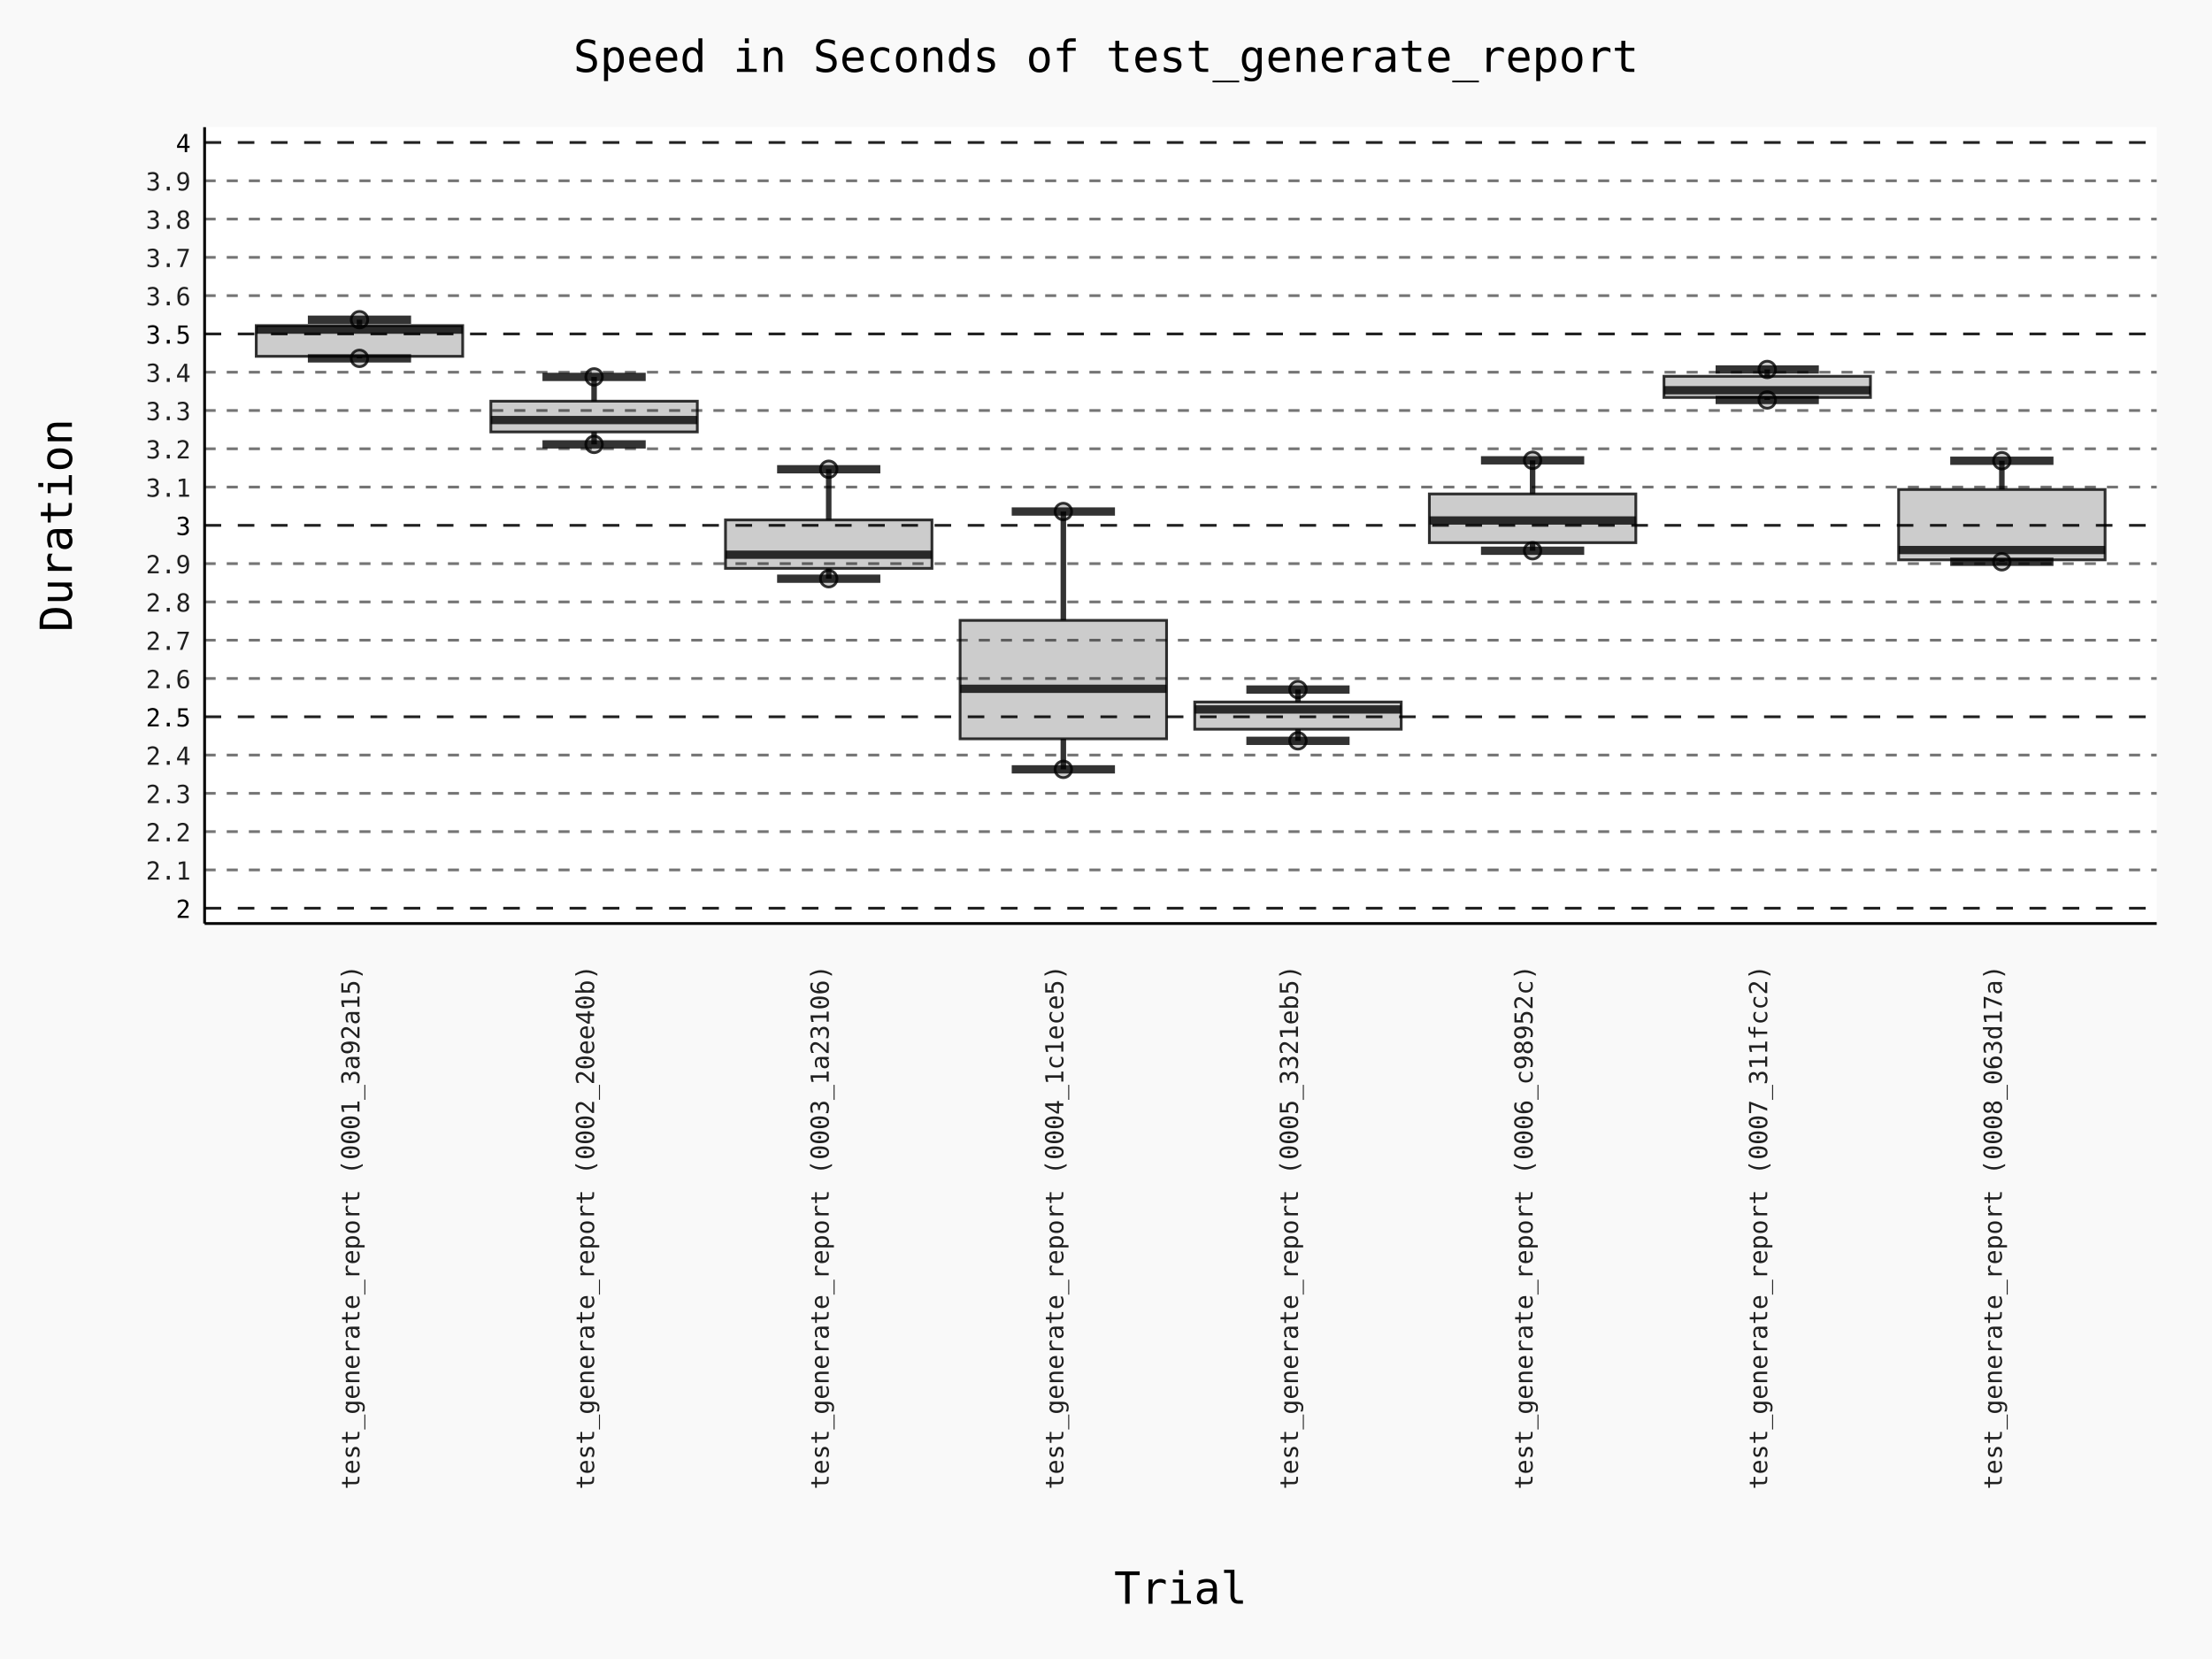
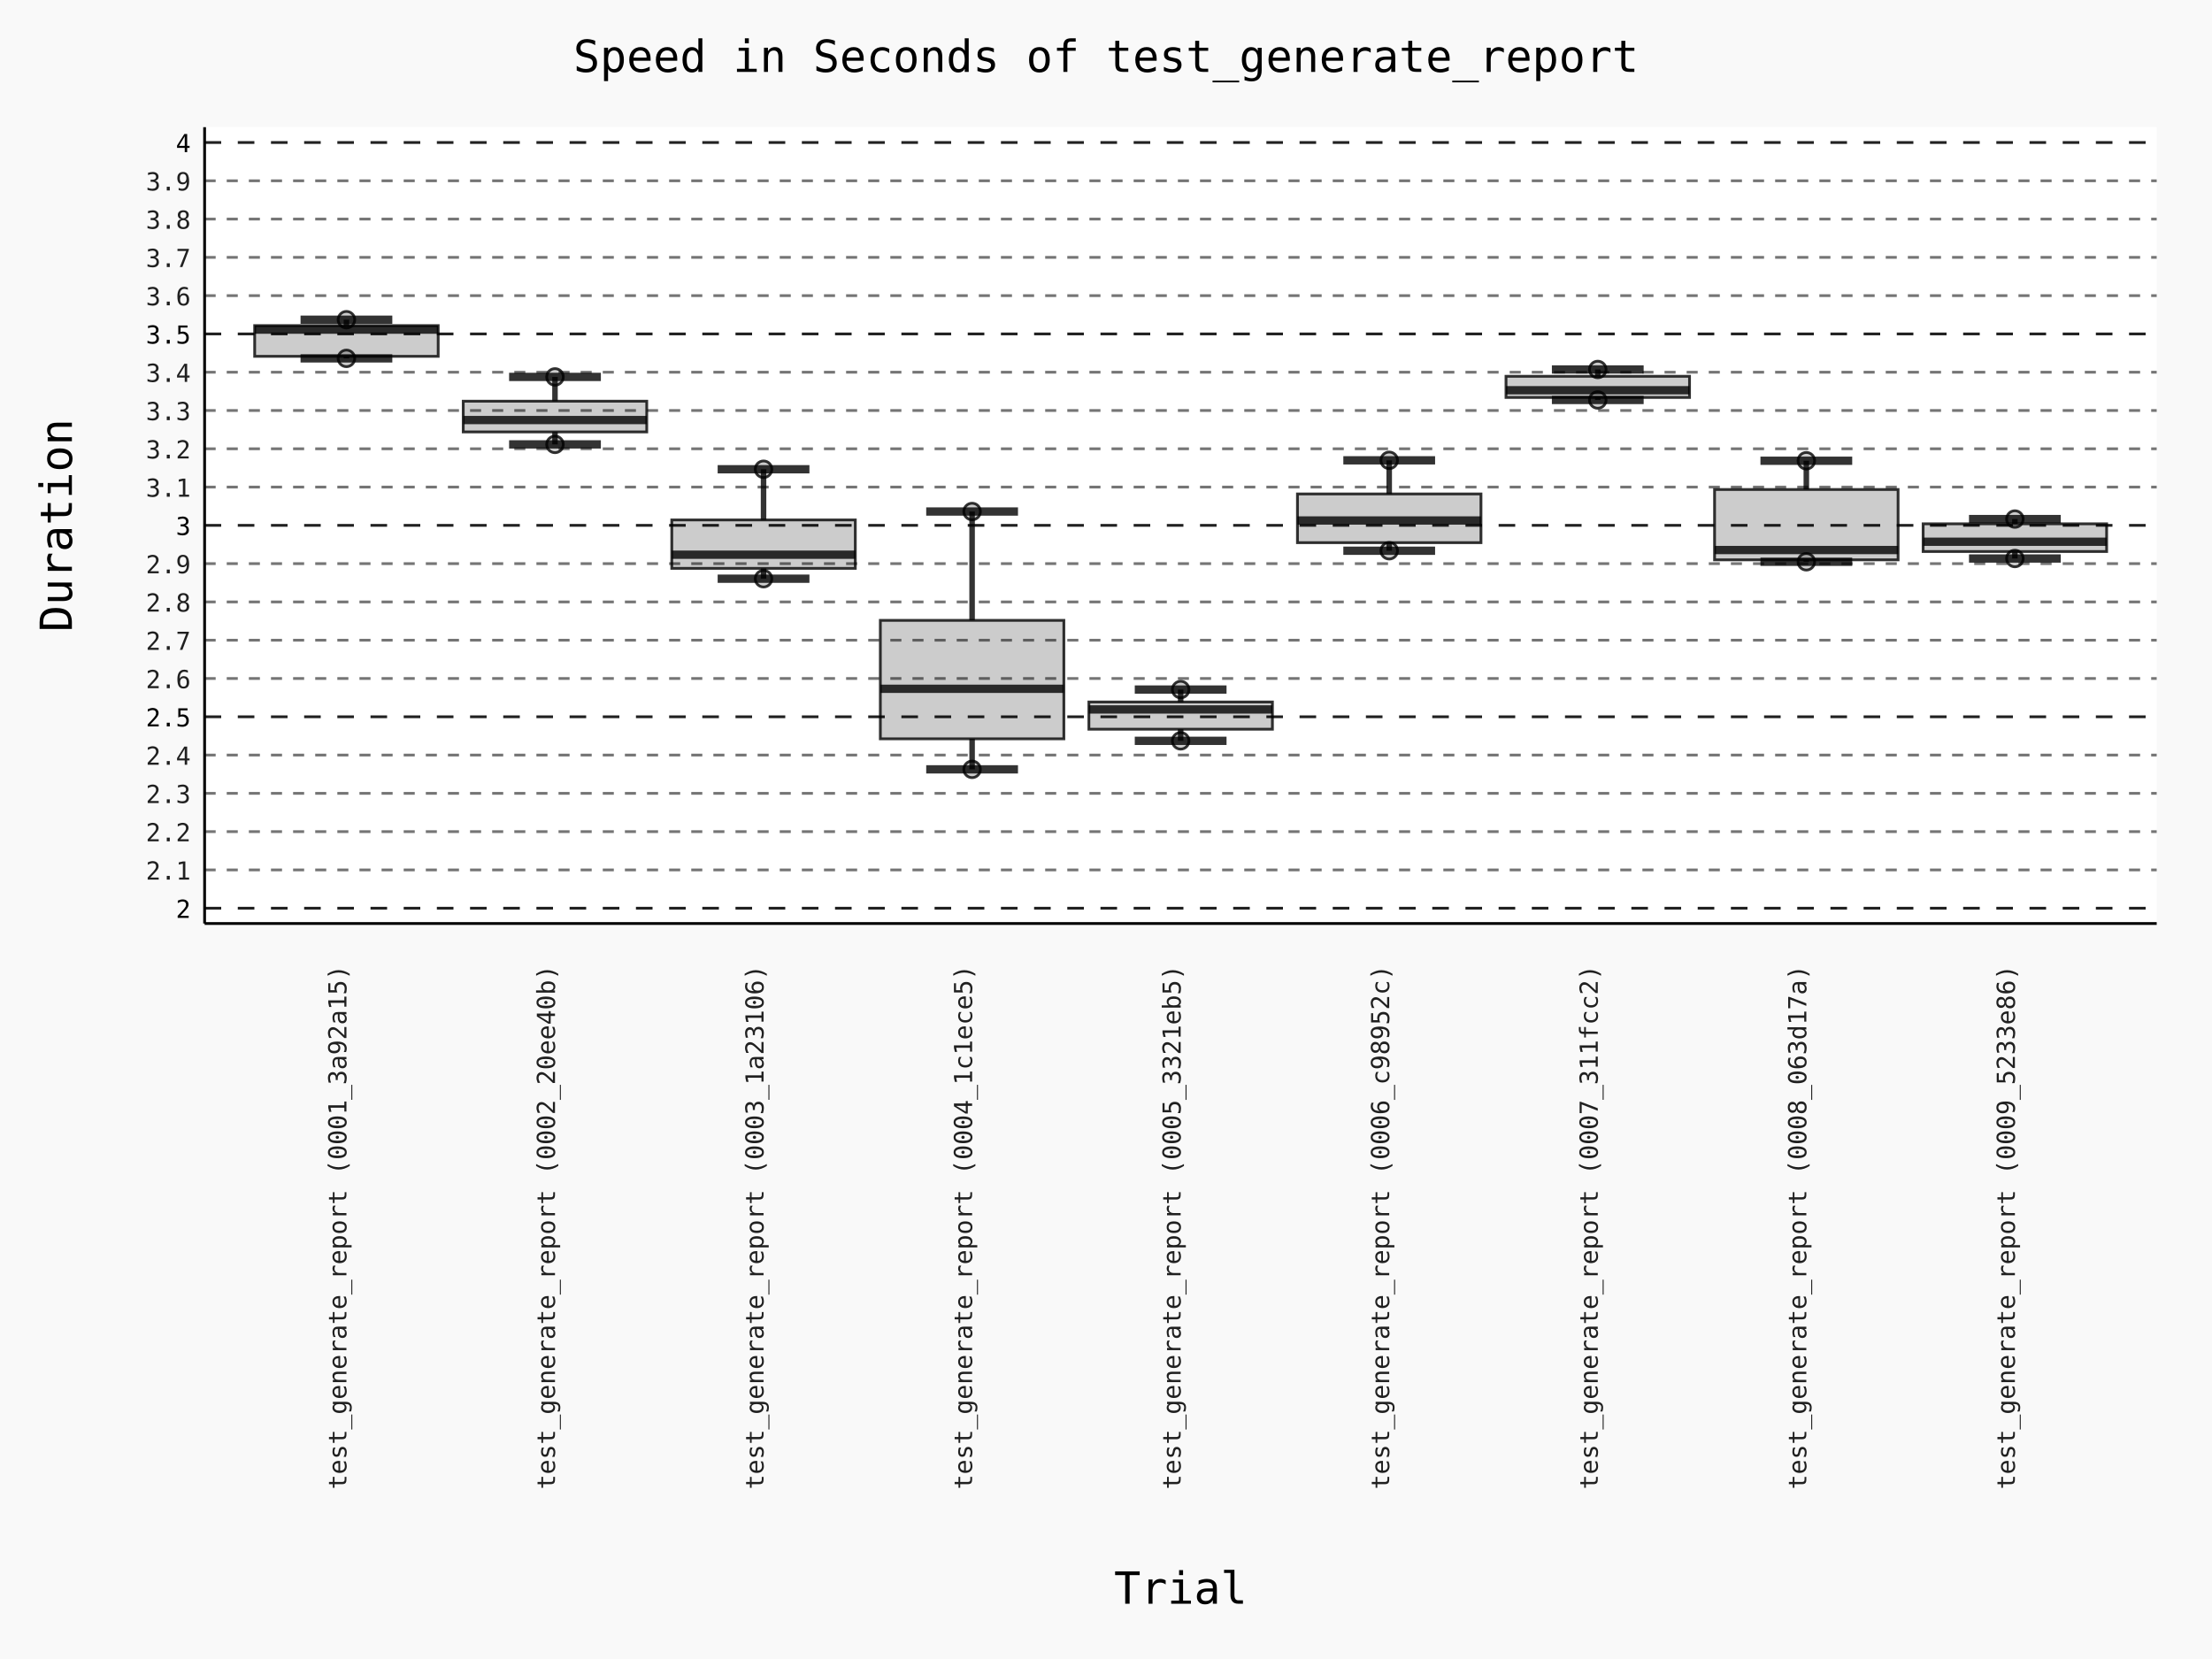
- <svg xmlns="http://www.w3.org/2000/svg" id="chart-b2ded4e7-9ec7-43d2-a06f-be83d140c22b" class="pygal-chart" viewBox="0 0 800 600">
+ <svg xmlns="http://www.w3.org/2000/svg" id="chart-56149bc1-8c8a-49e8-9808-6149480dd1d0" class="pygal-chart" viewBox="0 0 800 600">
  <defs>
-     <style type="text/css">#chart-b2ded4e7-9ec7-43d2-a06f-be83d140c22b{-webkit-user-select:none;-webkit-font-smoothing:antialiased;font-family:Consolas,"Deja Vu Sans Mono","Bitstream Vera Sans Mono","Courier New",monospace}#chart-b2ded4e7-9ec7-43d2-a06f-be83d140c22b .title{font-family:Consolas,"Deja Vu Sans Mono","Bitstream Vera Sans Mono","Courier New",monospace;font-size:16px}#chart-b2ded4e7-9ec7-43d2-a06f-be83d140c22b .legends .legend text{font-family:Consolas,"Deja Vu Sans Mono","Bitstream Vera Sans Mono","Courier New",monospace;font-size:14px}#chart-b2ded4e7-9ec7-43d2-a06f-be83d140c22b .axis text{font-family:Consolas,"Deja Vu Sans Mono","Bitstream Vera Sans Mono","Courier New",monospace;font-size:10px}#chart-b2ded4e7-9ec7-43d2-a06f-be83d140c22b .axis text.major{font-family:Consolas,"Deja Vu Sans Mono","Bitstream Vera Sans Mono","Courier New",monospace;font-size:10px}#chart-b2ded4e7-9ec7-43d2-a06f-be83d140c22b .text-overlay text.value{font-family:Consolas,"Deja Vu Sans Mono","Bitstream Vera Sans Mono","Courier New",monospace;font-size:16px}#chart-b2ded4e7-9ec7-43d2-a06f-be83d140c22b .text-overlay text.label{font-family:Consolas,"Deja Vu Sans Mono","Bitstream Vera Sans Mono","Courier New",monospace;font-size:10px}#chart-b2ded4e7-9ec7-43d2-a06f-be83d140c22b .tooltip{font-family:Consolas,"Deja Vu Sans Mono","Bitstream Vera Sans Mono","Courier New",monospace;font-size:14px}#chart-b2ded4e7-9ec7-43d2-a06f-be83d140c22b text.no_data{font-family:Consolas,"Deja Vu Sans Mono","Bitstream Vera Sans Mono","Courier New",monospace;font-size:64px}
- #chart-b2ded4e7-9ec7-43d2-a06f-be83d140c22b{background-color:rgba(249,249,249,1)}#chart-b2ded4e7-9ec7-43d2-a06f-be83d140c22b path,#chart-b2ded4e7-9ec7-43d2-a06f-be83d140c22b line,#chart-b2ded4e7-9ec7-43d2-a06f-be83d140c22b rect,#chart-b2ded4e7-9ec7-43d2-a06f-be83d140c22b circle{-webkit-transition:150ms;-moz-transition:150ms;transition:150ms}#chart-b2ded4e7-9ec7-43d2-a06f-be83d140c22b .graph &gt; .background{fill:rgba(249,249,249,1)}#chart-b2ded4e7-9ec7-43d2-a06f-be83d140c22b .plot &gt; .background{fill:rgba(255,255,255,1)}#chart-b2ded4e7-9ec7-43d2-a06f-be83d140c22b .graph{fill:rgba(0,0,0,.87)}#chart-b2ded4e7-9ec7-43d2-a06f-be83d140c22b text.no_data{fill:rgba(0,0,0,1)}#chart-b2ded4e7-9ec7-43d2-a06f-be83d140c22b .title{fill:rgba(0,0,0,1)}#chart-b2ded4e7-9ec7-43d2-a06f-be83d140c22b .legends .legend text{fill:rgba(0,0,0,.87)}#chart-b2ded4e7-9ec7-43d2-a06f-be83d140c22b .legends .legend:hover text{fill:rgba(0,0,0,1)}#chart-b2ded4e7-9ec7-43d2-a06f-be83d140c22b .axis .line{stroke:rgba(0,0,0,1)}#chart-b2ded4e7-9ec7-43d2-a06f-be83d140c22b .axis .guide.line{stroke:rgba(0,0,0,.54)}#chart-b2ded4e7-9ec7-43d2-a06f-be83d140c22b .axis .major.line{stroke:rgba(0,0,0,.87)}#chart-b2ded4e7-9ec7-43d2-a06f-be83d140c22b .axis text.major{fill:rgba(0,0,0,1)}#chart-b2ded4e7-9ec7-43d2-a06f-be83d140c22b .axis.y .guides:hover .guide.line,#chart-b2ded4e7-9ec7-43d2-a06f-be83d140c22b .line-graph .axis.x .guides:hover .guide.line,#chart-b2ded4e7-9ec7-43d2-a06f-be83d140c22b .stackedline-graph .axis.x .guides:hover .guide.line,#chart-b2ded4e7-9ec7-43d2-a06f-be83d140c22b .xy-graph .axis.x .guides:hover .guide.line{stroke:rgba(0,0,0,1)}#chart-b2ded4e7-9ec7-43d2-a06f-be83d140c22b .axis .guides:hover text{fill:rgba(0,0,0,1)}#chart-b2ded4e7-9ec7-43d2-a06f-be83d140c22b .reactive{fill-opacity:.7;stroke-opacity:.8}#chart-b2ded4e7-9ec7-43d2-a06f-be83d140c22b .ci{stroke:rgba(0,0,0,.87)}#chart-b2ded4e7-9ec7-43d2-a06f-be83d140c22b .reactive.active,#chart-b2ded4e7-9ec7-43d2-a06f-be83d140c22b .active .reactive{fill-opacity:.8;stroke-opacity:.9;stroke-width:4}#chart-b2ded4e7-9ec7-43d2-a06f-be83d140c22b .ci .reactive.active{stroke-width:1.5}#chart-b2ded4e7-9ec7-43d2-a06f-be83d140c22b .series text{fill:rgba(0,0,0,1)}#chart-b2ded4e7-9ec7-43d2-a06f-be83d140c22b .tooltip rect{fill:rgba(255,255,255,1);stroke:rgba(0,0,0,1);-webkit-transition:opacity 150ms;-moz-transition:opacity 150ms;transition:opacity 150ms}#chart-b2ded4e7-9ec7-43d2-a06f-be83d140c22b .tooltip .label{fill:rgba(0,0,0,.87)}#chart-b2ded4e7-9ec7-43d2-a06f-be83d140c22b .tooltip .label{fill:rgba(0,0,0,.87)}#chart-b2ded4e7-9ec7-43d2-a06f-be83d140c22b .tooltip .legend{font-size:.8em;fill:rgba(0,0,0,.54)}#chart-b2ded4e7-9ec7-43d2-a06f-be83d140c22b .tooltip .x_label{font-size:.6em;fill:rgba(0,0,0,1)}#chart-b2ded4e7-9ec7-43d2-a06f-be83d140c22b .tooltip .xlink{font-size:.5em;text-decoration:underline}#chart-b2ded4e7-9ec7-43d2-a06f-be83d140c22b .tooltip .value{font-size:1.5em}#chart-b2ded4e7-9ec7-43d2-a06f-be83d140c22b .bound{font-size:.5em}#chart-b2ded4e7-9ec7-43d2-a06f-be83d140c22b .max-value{font-size:.75em;fill:rgba(0,0,0,.54)}#chart-b2ded4e7-9ec7-43d2-a06f-be83d140c22b .map-element{fill:rgba(255,255,255,1);stroke:rgba(0,0,0,.54) !important}#chart-b2ded4e7-9ec7-43d2-a06f-be83d140c22b .map-element .reactive{fill-opacity:inherit;stroke-opacity:inherit}#chart-b2ded4e7-9ec7-43d2-a06f-be83d140c22b .color-0,#chart-b2ded4e7-9ec7-43d2-a06f-be83d140c22b .color-0 a:visited{stroke:#000000;fill:#000000}#chart-b2ded4e7-9ec7-43d2-a06f-be83d140c22b .color-1,#chart-b2ded4e7-9ec7-43d2-a06f-be83d140c22b .color-1 a:visited{stroke:#000000;fill:#000000}#chart-b2ded4e7-9ec7-43d2-a06f-be83d140c22b .color-2,#chart-b2ded4e7-9ec7-43d2-a06f-be83d140c22b .color-2 a:visited{stroke:#000000;fill:#000000}#chart-b2ded4e7-9ec7-43d2-a06f-be83d140c22b .color-3,#chart-b2ded4e7-9ec7-43d2-a06f-be83d140c22b .color-3 a:visited{stroke:#000000;fill:#000000}#chart-b2ded4e7-9ec7-43d2-a06f-be83d140c22b .color-4,#chart-b2ded4e7-9ec7-43d2-a06f-be83d140c22b .color-4 a:visited{stroke:#000000;fill:#000000}#chart-b2ded4e7-9ec7-43d2-a06f-be83d140c22b .color-5,#chart-b2ded4e7-9ec7-43d2-a06f-be83d140c22b .color-5 a:visited{stroke:#000000;fill:#000000}#chart-b2ded4e7-9ec7-43d2-a06f-be83d140c22b .color-6,#chart-b2ded4e7-9ec7-43d2-a06f-be83d140c22b .color-6 a:visited{stroke:#000000;fill:#000000}#chart-b2ded4e7-9ec7-43d2-a06f-be83d140c22b .color-7,#chart-b2ded4e7-9ec7-43d2-a06f-be83d140c22b .color-7 a:visited{stroke:#000000;fill:#000000}#chart-b2ded4e7-9ec7-43d2-a06f-be83d140c22b .text-overlay .color-0 text{fill:white}#chart-b2ded4e7-9ec7-43d2-a06f-be83d140c22b .text-overlay .color-1 text{fill:white}#chart-b2ded4e7-9ec7-43d2-a06f-be83d140c22b .text-overlay .color-2 text{fill:white}#chart-b2ded4e7-9ec7-43d2-a06f-be83d140c22b .text-overlay .color-3 text{fill:white}#chart-b2ded4e7-9ec7-43d2-a06f-be83d140c22b .text-overlay .color-4 text{fill:white}#chart-b2ded4e7-9ec7-43d2-a06f-be83d140c22b .text-overlay .color-5 text{fill:white}#chart-b2ded4e7-9ec7-43d2-a06f-be83d140c22b .text-overlay .color-6 text{fill:white}#chart-b2ded4e7-9ec7-43d2-a06f-be83d140c22b .text-overlay .color-7 text{fill:white}
- #chart-b2ded4e7-9ec7-43d2-a06f-be83d140c22b text.no_data{text-anchor:middle}#chart-b2ded4e7-9ec7-43d2-a06f-be83d140c22b .guide.line{fill:none}#chart-b2ded4e7-9ec7-43d2-a06f-be83d140c22b .centered{text-anchor:middle}#chart-b2ded4e7-9ec7-43d2-a06f-be83d140c22b .title{text-anchor:middle}#chart-b2ded4e7-9ec7-43d2-a06f-be83d140c22b .legends .legend text{fill-opacity:1}#chart-b2ded4e7-9ec7-43d2-a06f-be83d140c22b .axis.x text{text-anchor:middle}#chart-b2ded4e7-9ec7-43d2-a06f-be83d140c22b .axis.x:not(.web) text[transform]{text-anchor:start}#chart-b2ded4e7-9ec7-43d2-a06f-be83d140c22b .axis.x:not(.web) text[transform].backwards{text-anchor:end}#chart-b2ded4e7-9ec7-43d2-a06f-be83d140c22b .axis.y text{text-anchor:end}#chart-b2ded4e7-9ec7-43d2-a06f-be83d140c22b .axis.y text[transform].backwards{text-anchor:start}#chart-b2ded4e7-9ec7-43d2-a06f-be83d140c22b .axis.y2 text{text-anchor:start}#chart-b2ded4e7-9ec7-43d2-a06f-be83d140c22b .axis.y2 text[transform].backwards{text-anchor:end}#chart-b2ded4e7-9ec7-43d2-a06f-be83d140c22b .axis .guide.line{stroke-dasharray:4,4}#chart-b2ded4e7-9ec7-43d2-a06f-be83d140c22b .axis .major.guide.line{stroke-dasharray:6,6}#chart-b2ded4e7-9ec7-43d2-a06f-be83d140c22b .horizontal .axis.y .guide.line,#chart-b2ded4e7-9ec7-43d2-a06f-be83d140c22b .horizontal .axis.y2 .guide.line,#chart-b2ded4e7-9ec7-43d2-a06f-be83d140c22b .vertical .axis.x .guide.line{opacity:0}#chart-b2ded4e7-9ec7-43d2-a06f-be83d140c22b .horizontal .axis.always_show .guide.line,#chart-b2ded4e7-9ec7-43d2-a06f-be83d140c22b .vertical .axis.always_show .guide.line{opacity:1 !important}#chart-b2ded4e7-9ec7-43d2-a06f-be83d140c22b .axis.y .guides:hover .guide.line,#chart-b2ded4e7-9ec7-43d2-a06f-be83d140c22b .axis.y2 .guides:hover .guide.line,#chart-b2ded4e7-9ec7-43d2-a06f-be83d140c22b .axis.x .guides:hover .guide.line{opacity:1}#chart-b2ded4e7-9ec7-43d2-a06f-be83d140c22b .axis .guides:hover text{opacity:1}#chart-b2ded4e7-9ec7-43d2-a06f-be83d140c22b .nofill{fill:none}#chart-b2ded4e7-9ec7-43d2-a06f-be83d140c22b .subtle-fill{fill-opacity:.2}#chart-b2ded4e7-9ec7-43d2-a06f-be83d140c22b .dot{stroke-width:1px;fill-opacity:1}#chart-b2ded4e7-9ec7-43d2-a06f-be83d140c22b .dot.active{stroke-width:5px}#chart-b2ded4e7-9ec7-43d2-a06f-be83d140c22b .dot.negative{fill:transparent}#chart-b2ded4e7-9ec7-43d2-a06f-be83d140c22b text,#chart-b2ded4e7-9ec7-43d2-a06f-be83d140c22b tspan{stroke:none !important}#chart-b2ded4e7-9ec7-43d2-a06f-be83d140c22b .series text.active{opacity:1}#chart-b2ded4e7-9ec7-43d2-a06f-be83d140c22b .tooltip rect{fill-opacity:.95;stroke-width:.5}#chart-b2ded4e7-9ec7-43d2-a06f-be83d140c22b .tooltip text{fill-opacity:1}#chart-b2ded4e7-9ec7-43d2-a06f-be83d140c22b .showable{visibility:hidden}#chart-b2ded4e7-9ec7-43d2-a06f-be83d140c22b .showable.shown{visibility:visible}#chart-b2ded4e7-9ec7-43d2-a06f-be83d140c22b .gauge-background{fill:rgba(229,229,229,1);stroke:none}#chart-b2ded4e7-9ec7-43d2-a06f-be83d140c22b .bg-lines{stroke:rgba(249,249,249,1);stroke-width:2px}
+     <style type="text/css">#chart-56149bc1-8c8a-49e8-9808-6149480dd1d0{-webkit-user-select:none;-webkit-font-smoothing:antialiased;font-family:Consolas,"Deja Vu Sans Mono","Bitstream Vera Sans Mono","Courier New",monospace}#chart-56149bc1-8c8a-49e8-9808-6149480dd1d0 .title{font-family:Consolas,"Deja Vu Sans Mono","Bitstream Vera Sans Mono","Courier New",monospace;font-size:16px}#chart-56149bc1-8c8a-49e8-9808-6149480dd1d0 .legends .legend text{font-family:Consolas,"Deja Vu Sans Mono","Bitstream Vera Sans Mono","Courier New",monospace;font-size:14px}#chart-56149bc1-8c8a-49e8-9808-6149480dd1d0 .axis text{font-family:Consolas,"Deja Vu Sans Mono","Bitstream Vera Sans Mono","Courier New",monospace;font-size:10px}#chart-56149bc1-8c8a-49e8-9808-6149480dd1d0 .axis text.major{font-family:Consolas,"Deja Vu Sans Mono","Bitstream Vera Sans Mono","Courier New",monospace;font-size:10px}#chart-56149bc1-8c8a-49e8-9808-6149480dd1d0 .text-overlay text.value{font-family:Consolas,"Deja Vu Sans Mono","Bitstream Vera Sans Mono","Courier New",monospace;font-size:16px}#chart-56149bc1-8c8a-49e8-9808-6149480dd1d0 .text-overlay text.label{font-family:Consolas,"Deja Vu Sans Mono","Bitstream Vera Sans Mono","Courier New",monospace;font-size:10px}#chart-56149bc1-8c8a-49e8-9808-6149480dd1d0 .tooltip{font-family:Consolas,"Deja Vu Sans Mono","Bitstream Vera Sans Mono","Courier New",monospace;font-size:14px}#chart-56149bc1-8c8a-49e8-9808-6149480dd1d0 text.no_data{font-family:Consolas,"Deja Vu Sans Mono","Bitstream Vera Sans Mono","Courier New",monospace;font-size:64px}
+ #chart-56149bc1-8c8a-49e8-9808-6149480dd1d0{background-color:rgba(249,249,249,1)}#chart-56149bc1-8c8a-49e8-9808-6149480dd1d0 path,#chart-56149bc1-8c8a-49e8-9808-6149480dd1d0 line,#chart-56149bc1-8c8a-49e8-9808-6149480dd1d0 rect,#chart-56149bc1-8c8a-49e8-9808-6149480dd1d0 circle{-webkit-transition:150ms;-moz-transition:150ms;transition:150ms}#chart-56149bc1-8c8a-49e8-9808-6149480dd1d0 .graph &gt; .background{fill:rgba(249,249,249,1)}#chart-56149bc1-8c8a-49e8-9808-6149480dd1d0 .plot &gt; .background{fill:rgba(255,255,255,1)}#chart-56149bc1-8c8a-49e8-9808-6149480dd1d0 .graph{fill:rgba(0,0,0,.87)}#chart-56149bc1-8c8a-49e8-9808-6149480dd1d0 text.no_data{fill:rgba(0,0,0,1)}#chart-56149bc1-8c8a-49e8-9808-6149480dd1d0 .title{fill:rgba(0,0,0,1)}#chart-56149bc1-8c8a-49e8-9808-6149480dd1d0 .legends .legend text{fill:rgba(0,0,0,.87)}#chart-56149bc1-8c8a-49e8-9808-6149480dd1d0 .legends .legend:hover text{fill:rgba(0,0,0,1)}#chart-56149bc1-8c8a-49e8-9808-6149480dd1d0 .axis .line{stroke:rgba(0,0,0,1)}#chart-56149bc1-8c8a-49e8-9808-6149480dd1d0 .axis .guide.line{stroke:rgba(0,0,0,.54)}#chart-56149bc1-8c8a-49e8-9808-6149480dd1d0 .axis .major.line{stroke:rgba(0,0,0,.87)}#chart-56149bc1-8c8a-49e8-9808-6149480dd1d0 .axis text.major{fill:rgba(0,0,0,1)}#chart-56149bc1-8c8a-49e8-9808-6149480dd1d0 .axis.y .guides:hover .guide.line,#chart-56149bc1-8c8a-49e8-9808-6149480dd1d0 .line-graph .axis.x .guides:hover .guide.line,#chart-56149bc1-8c8a-49e8-9808-6149480dd1d0 .stackedline-graph .axis.x .guides:hover .guide.line,#chart-56149bc1-8c8a-49e8-9808-6149480dd1d0 .xy-graph .axis.x .guides:hover .guide.line{stroke:rgba(0,0,0,1)}#chart-56149bc1-8c8a-49e8-9808-6149480dd1d0 .axis .guides:hover text{fill:rgba(0,0,0,1)}#chart-56149bc1-8c8a-49e8-9808-6149480dd1d0 .reactive{fill-opacity:.7;stroke-opacity:.8}#chart-56149bc1-8c8a-49e8-9808-6149480dd1d0 .ci{stroke:rgba(0,0,0,.87)}#chart-56149bc1-8c8a-49e8-9808-6149480dd1d0 .reactive.active,#chart-56149bc1-8c8a-49e8-9808-6149480dd1d0 .active .reactive{fill-opacity:.8;stroke-opacity:.9;stroke-width:4}#chart-56149bc1-8c8a-49e8-9808-6149480dd1d0 .ci .reactive.active{stroke-width:1.5}#chart-56149bc1-8c8a-49e8-9808-6149480dd1d0 .series text{fill:rgba(0,0,0,1)}#chart-56149bc1-8c8a-49e8-9808-6149480dd1d0 .tooltip rect{fill:rgba(255,255,255,1);stroke:rgba(0,0,0,1);-webkit-transition:opacity 150ms;-moz-transition:opacity 150ms;transition:opacity 150ms}#chart-56149bc1-8c8a-49e8-9808-6149480dd1d0 .tooltip .label{fill:rgba(0,0,0,.87)}#chart-56149bc1-8c8a-49e8-9808-6149480dd1d0 .tooltip .label{fill:rgba(0,0,0,.87)}#chart-56149bc1-8c8a-49e8-9808-6149480dd1d0 .tooltip .legend{font-size:.8em;fill:rgba(0,0,0,.54)}#chart-56149bc1-8c8a-49e8-9808-6149480dd1d0 .tooltip .x_label{font-size:.6em;fill:rgba(0,0,0,1)}#chart-56149bc1-8c8a-49e8-9808-6149480dd1d0 .tooltip .xlink{font-size:.5em;text-decoration:underline}#chart-56149bc1-8c8a-49e8-9808-6149480dd1d0 .tooltip .value{font-size:1.5em}#chart-56149bc1-8c8a-49e8-9808-6149480dd1d0 .bound{font-size:.5em}#chart-56149bc1-8c8a-49e8-9808-6149480dd1d0 .max-value{font-size:.75em;fill:rgba(0,0,0,.54)}#chart-56149bc1-8c8a-49e8-9808-6149480dd1d0 .map-element{fill:rgba(255,255,255,1);stroke:rgba(0,0,0,.54) !important}#chart-56149bc1-8c8a-49e8-9808-6149480dd1d0 .map-element .reactive{fill-opacity:inherit;stroke-opacity:inherit}#chart-56149bc1-8c8a-49e8-9808-6149480dd1d0 .color-0,#chart-56149bc1-8c8a-49e8-9808-6149480dd1d0 .color-0 a:visited{stroke:#000000;fill:#000000}#chart-56149bc1-8c8a-49e8-9808-6149480dd1d0 .color-1,#chart-56149bc1-8c8a-49e8-9808-6149480dd1d0 .color-1 a:visited{stroke:#000000;fill:#000000}#chart-56149bc1-8c8a-49e8-9808-6149480dd1d0 .color-2,#chart-56149bc1-8c8a-49e8-9808-6149480dd1d0 .color-2 a:visited{stroke:#000000;fill:#000000}#chart-56149bc1-8c8a-49e8-9808-6149480dd1d0 .color-3,#chart-56149bc1-8c8a-49e8-9808-6149480dd1d0 .color-3 a:visited{stroke:#000000;fill:#000000}#chart-56149bc1-8c8a-49e8-9808-6149480dd1d0 .color-4,#chart-56149bc1-8c8a-49e8-9808-6149480dd1d0 .color-4 a:visited{stroke:#000000;fill:#000000}#chart-56149bc1-8c8a-49e8-9808-6149480dd1d0 .color-5,#chart-56149bc1-8c8a-49e8-9808-6149480dd1d0 .color-5 a:visited{stroke:#000000;fill:#000000}#chart-56149bc1-8c8a-49e8-9808-6149480dd1d0 .color-6,#chart-56149bc1-8c8a-49e8-9808-6149480dd1d0 .color-6 a:visited{stroke:#000000;fill:#000000}#chart-56149bc1-8c8a-49e8-9808-6149480dd1d0 .color-7,#chart-56149bc1-8c8a-49e8-9808-6149480dd1d0 .color-7 a:visited{stroke:#000000;fill:#000000}#chart-56149bc1-8c8a-49e8-9808-6149480dd1d0 .color-8,#chart-56149bc1-8c8a-49e8-9808-6149480dd1d0 .color-8 a:visited{stroke:#000000;fill:#000000}#chart-56149bc1-8c8a-49e8-9808-6149480dd1d0 .text-overlay .color-0 text{fill:white}#chart-56149bc1-8c8a-49e8-9808-6149480dd1d0 .text-overlay .color-1 text{fill:white}#chart-56149bc1-8c8a-49e8-9808-6149480dd1d0 .text-overlay .color-2 text{fill:white}#chart-56149bc1-8c8a-49e8-9808-6149480dd1d0 .text-overlay .color-3 text{fill:white}#chart-56149bc1-8c8a-49e8-9808-6149480dd1d0 .text-overlay .color-4 text{fill:white}#chart-56149bc1-8c8a-49e8-9808-6149480dd1d0 .text-overlay .color-5 text{fill:white}#chart-56149bc1-8c8a-49e8-9808-6149480dd1d0 .text-overlay .color-6 text{fill:white}#chart-56149bc1-8c8a-49e8-9808-6149480dd1d0 .text-overlay .color-7 text{fill:white}#chart-56149bc1-8c8a-49e8-9808-6149480dd1d0 .text-overlay .color-8 text{fill:white}
+ #chart-56149bc1-8c8a-49e8-9808-6149480dd1d0 text.no_data{text-anchor:middle}#chart-56149bc1-8c8a-49e8-9808-6149480dd1d0 .guide.line{fill:none}#chart-56149bc1-8c8a-49e8-9808-6149480dd1d0 .centered{text-anchor:middle}#chart-56149bc1-8c8a-49e8-9808-6149480dd1d0 .title{text-anchor:middle}#chart-56149bc1-8c8a-49e8-9808-6149480dd1d0 .legends .legend text{fill-opacity:1}#chart-56149bc1-8c8a-49e8-9808-6149480dd1d0 .axis.x text{text-anchor:middle}#chart-56149bc1-8c8a-49e8-9808-6149480dd1d0 .axis.x:not(.web) text[transform]{text-anchor:start}#chart-56149bc1-8c8a-49e8-9808-6149480dd1d0 .axis.x:not(.web) text[transform].backwards{text-anchor:end}#chart-56149bc1-8c8a-49e8-9808-6149480dd1d0 .axis.y text{text-anchor:end}#chart-56149bc1-8c8a-49e8-9808-6149480dd1d0 .axis.y text[transform].backwards{text-anchor:start}#chart-56149bc1-8c8a-49e8-9808-6149480dd1d0 .axis.y2 text{text-anchor:start}#chart-56149bc1-8c8a-49e8-9808-6149480dd1d0 .axis.y2 text[transform].backwards{text-anchor:end}#chart-56149bc1-8c8a-49e8-9808-6149480dd1d0 .axis .guide.line{stroke-dasharray:4,4}#chart-56149bc1-8c8a-49e8-9808-6149480dd1d0 .axis .major.guide.line{stroke-dasharray:6,6}#chart-56149bc1-8c8a-49e8-9808-6149480dd1d0 .horizontal .axis.y .guide.line,#chart-56149bc1-8c8a-49e8-9808-6149480dd1d0 .horizontal .axis.y2 .guide.line,#chart-56149bc1-8c8a-49e8-9808-6149480dd1d0 .vertical .axis.x .guide.line{opacity:0}#chart-56149bc1-8c8a-49e8-9808-6149480dd1d0 .horizontal .axis.always_show .guide.line,#chart-56149bc1-8c8a-49e8-9808-6149480dd1d0 .vertical .axis.always_show .guide.line{opacity:1 !important}#chart-56149bc1-8c8a-49e8-9808-6149480dd1d0 .axis.y .guides:hover .guide.line,#chart-56149bc1-8c8a-49e8-9808-6149480dd1d0 .axis.y2 .guides:hover .guide.line,#chart-56149bc1-8c8a-49e8-9808-6149480dd1d0 .axis.x .guides:hover .guide.line{opacity:1}#chart-56149bc1-8c8a-49e8-9808-6149480dd1d0 .axis .guides:hover text{opacity:1}#chart-56149bc1-8c8a-49e8-9808-6149480dd1d0 .nofill{fill:none}#chart-56149bc1-8c8a-49e8-9808-6149480dd1d0 .subtle-fill{fill-opacity:.2}#chart-56149bc1-8c8a-49e8-9808-6149480dd1d0 .dot{stroke-width:1px;fill-opacity:1}#chart-56149bc1-8c8a-49e8-9808-6149480dd1d0 .dot.active{stroke-width:5px}#chart-56149bc1-8c8a-49e8-9808-6149480dd1d0 .dot.negative{fill:transparent}#chart-56149bc1-8c8a-49e8-9808-6149480dd1d0 text,#chart-56149bc1-8c8a-49e8-9808-6149480dd1d0 tspan{stroke:none !important}#chart-56149bc1-8c8a-49e8-9808-6149480dd1d0 .series text.active{opacity:1}#chart-56149bc1-8c8a-49e8-9808-6149480dd1d0 .tooltip rect{fill-opacity:.95;stroke-width:.5}#chart-56149bc1-8c8a-49e8-9808-6149480dd1d0 .tooltip text{fill-opacity:1}#chart-56149bc1-8c8a-49e8-9808-6149480dd1d0 .showable{visibility:hidden}#chart-56149bc1-8c8a-49e8-9808-6149480dd1d0 .showable.shown{visibility:visible}#chart-56149bc1-8c8a-49e8-9808-6149480dd1d0 .gauge-background{fill:rgba(229,229,229,1);stroke:none}#chart-56149bc1-8c8a-49e8-9808-6149480dd1d0 .bg-lines{stroke:rgba(249,249,249,1);stroke-width:2px}
.tooltip .value{font-size:1em !important}.axis text{font-size:9px !important}</style>
  </defs>
  <g class="graph custombox-graph vertical">
    <rect x="0" y="0" width="800" height="600" class="background" />
    <g transform="translate(74, 46)" class="plot">
      <rect x="0" y="0" width="706.0" height="288.0" class="background" />
      <g class="axis y always_show">
        <path d="M0 288 h706" class="line" />
        <g class="guides">
          <path d="M0 282.462 h706" class="major guide line" />
          <text x="-5" y="285.962" class="major">2</text>
        </g>
        <g class="guides">
          <path d="M0 268.615 h706" class="guide line" />
          <text x="-5" y="272.115" class="">2.1</text>
        </g>
        <g class="guides">
          <path d="M0 254.769 h706" class="guide line" />
          <text x="-5" y="258.269" class="">2.2</text>
        </g>
        <g class="guides">
          <path d="M0 240.923 h706" class="guide line" />
          <text x="-5" y="244.423" class="">2.3</text>
        </g>
        <g class="guides">
          <path d="M0 227.077 h706" class="guide line" />
          <text x="-5" y="230.577" class="">2.4</text>
        </g>
        <g class="guides">
          <path d="M0 213.231 h706" class="major guide line" />
          <text x="-5" y="216.731" class="major">2.5</text>
        </g>
        <g class="guides">
          <path d="M0 199.385 h706" class="guide line" />
          <text x="-5" y="202.885" class="">2.6</text>
        </g>
        <g class="guides">
          <path d="M0 185.538 h706" class="guide line" />
          <text x="-5" y="189.038" class="">2.7</text>
        </g>
        <g class="guides">
          <path d="M0 171.692 h706" class="guide line" />
          <text x="-5" y="175.192" class="">2.8</text>
        </g>
        <g class="guides">
          <path d="M0 157.846 h706" class="guide line" />
          <text x="-5" y="161.346" class="">2.9</text>
        </g>
        <g class="guides">
          <path d="M0 144 h706" class="major guide line" />
          <text x="-5" y="147.5" class="major">3</text>
        </g>
        <g class="guides">
          <path d="M0 130.154 h706" class="guide line" />
          <text x="-5" y="133.654" class="">3.1</text>
        </g>
        <g class="guides">
          <path d="M0 116.308 h706" class="guide line" />
          <text x="-5" y="119.808" class="">3.2</text>
        </g>
        <g class="guides">
          <path d="M0 102.462 h706" class="guide line" />
          <text x="-5" y="105.962" class="">3.3</text>
        </g>
        <g class="guides">
          <path d="M0 88.615 h706" class="guide line" />
          <text x="-5" y="92.115" class="">3.4</text>
        </g>
        <g class="guides">
          <path d="M0 74.769 h706" class="major guide line" />
          <text x="-5" y="78.269" class="major">3.5</text>
        </g>
        <g class="guides">
          <path d="M0 60.923 h706" class="guide line" />
          <text x="-5" y="64.423" class="">3.6</text>
        </g>
        <g class="guides">
          <path d="M0 47.077 h706" class="guide line" />
          <text x="-5" y="50.577" class="">3.7</text>
        </g>
        <g class="guides">
          <path d="M0 33.231 h706" class="guide line" />
          <text x="-5" y="36.731" class="">3.8</text>
        </g>
        <g class="guides">
          <path d="M0 19.385 h706" class="guide line" />
          <text x="-5" y="22.885" class="">3.9</text>
        </g>
        <g class="guides">
          <path d="M0 5.538 h706" class="major guide line" />
          <text x="-5" y="9.038" class="major">4</text>
        </g>
      </g>
      <g class="axis x">
        <path d="M0 0 v288" class="line" />
        <g class="guides">
-           <path d="M56.005 0 v288" class="guide line" />
-           <text x="56.005" y="303.0" class="backwards" transform="rotate(270 56.00481 303)">test_generate_report (0001_3a92a15)</text>
-         </g>
-         <g class="guides">
-           <path d="M140.861 0 v288" class="guide line" />
-           <text x="140.861" y="303.0" class="backwards" transform="rotate(270 140.8606 303)">test_generate_report (0002_20ee40b)</text>
-         </g>
-         <g class="guides">
-           <path d="M225.716 0 v288" class="guide line" />
-           <text x="225.716" y="303.0" class="backwards" transform="rotate(270 225.7163 303)">test_generate_report (0003_1a23106)</text>
-         </g>
-         <g class="guides">
-           <path d="M310.572 0 v288" class="guide line" />
-           <text x="310.572" y="303.0" class="backwards" transform="rotate(270 310.5721 303)">test_generate_report (0004_1c1ece5)</text>
-         </g>
-         <g class="guides">
-           <path d="M395.428 0 v288" class="guide line" />
-           <text x="395.428" y="303.0" class="backwards" transform="rotate(270 395.4279 303)">test_generate_report (0005_3321eb5)</text>
-         </g>
-         <g class="guides">
-           <path d="M480.284 0 v288" class="guide line" />
-           <text x="480.284" y="303.0" class="backwards" transform="rotate(270 480.2837 303)">test_generate_report (0006_c98952c)</text>
-         </g>
-         <g class="guides">
-           <path d="M565.139 0 v288" class="guide line" />
-           <text x="565.139" y="303.0" class="backwards" transform="rotate(270 565.1394 303)">test_generate_report (0007_311fcc2)</text>
-         </g>
-         <g class="guides">
-           <path d="M649.995 0 v288" class="guide line" />
-           <text x="649.995" y="303.0" class="backwards" transform="rotate(270 649.9952 303)">test_generate_report (0008_063d17a)</text>
+           <path d="M51.291 0 v288" class="guide line" />
+           <text x="51.291" y="303.0" class="backwards" transform="rotate(270 51.2906 303)">test_generate_report (0001_3a92a15)</text>
+         </g>
+         <g class="guides">
+           <path d="M126.718 0 v288" class="guide line" />
+           <text x="126.718" y="303.0" class="backwards" transform="rotate(270 126.7179 303)">test_generate_report (0002_20ee40b)</text>
+         </g>
+         <g class="guides">
+           <path d="M202.145 0 v288" class="guide line" />
+           <text x="202.145" y="303.0" class="backwards" transform="rotate(270 202.1453 303)">test_generate_report (0003_1a23106)</text>
+         </g>
+         <g class="guides">
+           <path d="M277.573 0 v288" class="guide line" />
+           <text x="277.573" y="303.0" class="backwards" transform="rotate(270 277.5727 303)">test_generate_report (0004_1c1ece5)</text>
+         </g>
+         <g class="guides">
+           <path d="M353 0 v288" class="guide line" />
+           <text x="353.0" y="303.0" class="backwards" transform="rotate(270 353 303)">test_generate_report (0005_3321eb5)</text>
+         </g>
+         <g class="guides">
+           <path d="M428.427 0 v288" class="guide line" />
+           <text x="428.427" y="303.0" class="backwards" transform="rotate(270 428.4273 303)">test_generate_report (0006_c98952c)</text>
+         </g>
+         <g class="guides">
+           <path d="M503.855 0 v288" class="guide line" />
+           <text x="503.855" y="303.0" class="backwards" transform="rotate(270 503.8547 303)">test_generate_report (0007_311fcc2)</text>
+         </g>
+         <g class="guides">
+           <path d="M579.282 0 v288" class="guide line" />
+           <text x="579.282" y="303.0" class="backwards" transform="rotate(270 579.2821 303)">test_generate_report (0008_063d17a)</text>
+         </g>
+         <g class="guides">
+           <path d="M654.709 0 v288" class="guide line" />
+           <text x="654.709" y="303.0" class="backwards" transform="rotate(270 654.7094 303)">test_generate_report (0009_5233e86)</text>
        </g>
      </g>
      <g class="series serie-0 color-0">
        <g class="boxes">
          <g class="box">
-             <path stroke-width="3" d="M37.337 83.61 L74.673 83.61" class="reactive tooltip-trigger" />
-             <path stroke-width="3" d="M18.668 73.214 L93.341 73.214" class="reactive tooltip-trigger" />
-             <path stroke-width="3" d="M37.337 69.631 L74.673 69.631" class="reactive tooltip-trigger" />
-             <path stroke-width="2" d="M56.005 83.61 L56.005 82.874" class="reactive tooltip-trigger" />
-             <path stroke-width="2" d="M56.005 69.631 L56.005 71.758" class="reactive tooltip-trigger" />
-             <rect x="18.668" y="71.758" height="11.116" width="74.673" class="subtle-fill reactive tooltip-trigger" />
-             <circle cx="56.005" cy="83.61" r="3" class="subtle-fill reactive tooltip-trigger" />
-             <circle cx="56.005" cy="69.631" r="3" class="subtle-fill reactive tooltip-trigger" />
+             <path stroke-width="3" d="M34.697 83.61 L67.885 83.61" class="reactive tooltip-trigger" />
+             <path stroke-width="3" d="M18.103 73.214 L84.479 73.214" class="reactive tooltip-trigger" />
+             <path stroke-width="3" d="M34.697 69.631 L67.885 69.631" class="reactive tooltip-trigger" />
+             <path stroke-width="2" d="M51.291 83.61 L51.291 82.874" class="reactive tooltip-trigger" />
+             <path stroke-width="2" d="M51.291 69.631 L51.291 71.758" class="reactive tooltip-trigger" />
+             <rect x="18.103" y="71.758" height="11.116" width="66.376" class="subtle-fill reactive tooltip-trigger" />
+             <circle cx="51.291" cy="83.61" r="3" class="subtle-fill reactive tooltip-trigger" />
+             <circle cx="51.291" cy="69.631" r="3" class="subtle-fill reactive tooltip-trigger" />
          </g>
        </g>
      </g>
      <g class="series serie-1 color-1">
        <g class="boxes">
          <g class="box">
-             <path stroke-width="3" d="M122.192 114.72 L159.529 114.72" class="reactive tooltip-trigger" />
-             <path stroke-width="3" d="M103.524 105.918 L178.197 105.918" class="reactive tooltip-trigger" />
-             <path stroke-width="3" d="M122.192 90.318 L159.529 90.318" class="reactive tooltip-trigger" />
-             <path stroke-width="2" d="M140.861 114.72 L140.861 110.21" class="reactive tooltip-trigger" />
-             <path stroke-width="2" d="M140.861 90.318 L140.861 99.094" class="reactive tooltip-trigger" />
-             <rect x="103.524" y="99.094" height="11.117" width="74.673" class="subtle-fill reactive tooltip-trigger" />
-             <circle cx="140.861" cy="114.72" r="3" class="subtle-fill reactive tooltip-trigger" />
-             <circle cx="140.861" cy="90.318" r="3" class="subtle-fill reactive tooltip-trigger" />
+             <path stroke-width="3" d="M110.124 114.72 L143.312 114.72" class="reactive tooltip-trigger" />
+             <path stroke-width="3" d="M93.53 105.918 L159.906 105.918" class="reactive tooltip-trigger" />
+             <path stroke-width="3" d="M110.124 90.318 L143.312 90.318" class="reactive tooltip-trigger" />
+             <path stroke-width="2" d="M126.718 114.72 L126.718 110.21" class="reactive tooltip-trigger" />
+             <path stroke-width="2" d="M126.718 90.318 L126.718 99.094" class="reactive tooltip-trigger" />
+             <rect x="93.53" y="99.094" height="11.117" width="66.376" class="subtle-fill reactive tooltip-trigger" />
+             <circle cx="126.718" cy="114.72" r="3" class="subtle-fill reactive tooltip-trigger" />
+             <circle cx="126.718" cy="90.318" r="3" class="subtle-fill reactive tooltip-trigger" />
          </g>
        </g>
      </g>
      <g class="series serie-2 color-2">
        <g class="boxes">
          <g class="box">
-             <path stroke-width="3" d="M207.048 163.297 L244.385 163.297" class="reactive tooltip-trigger" />
-             <path stroke-width="3" d="M188.38 154.616 L263.053 154.616" class="reactive tooltip-trigger" />
-             <path stroke-width="3" d="M207.048 123.713 L244.385 123.713" class="reactive tooltip-trigger" />
-             <path stroke-width="2" d="M225.716 163.297 L225.716 159.556" class="reactive tooltip-trigger" />
-             <path stroke-width="2" d="M225.716 123.713 L225.716 142.043" class="reactive tooltip-trigger" />
-             <rect x="188.38" y="142.043" height="17.513" width="74.673" class="subtle-fill reactive tooltip-trigger" />
-             <circle cx="225.716" cy="163.297" r="3" class="subtle-fill reactive tooltip-trigger" />
-             <circle cx="225.716" cy="123.713" r="3" class="subtle-fill reactive tooltip-trigger" />
+             <path stroke-width="3" d="M185.551 163.297 L218.739 163.297" class="reactive tooltip-trigger" />
+             <path stroke-width="3" d="M168.957 154.616 L235.333 154.616" class="reactive tooltip-trigger" />
+             <path stroke-width="3" d="M185.551 123.713 L218.739 123.713" class="reactive tooltip-trigger" />
+             <path stroke-width="2" d="M202.145 163.297 L202.145 159.556" class="reactive tooltip-trigger" />
+             <path stroke-width="2" d="M202.145 123.713 L202.145 142.043" class="reactive tooltip-trigger" />
+             <rect x="168.957" y="142.043" height="17.513" width="66.376" class="subtle-fill reactive tooltip-trigger" />
+             <circle cx="202.145" cy="163.297" r="3" class="subtle-fill reactive tooltip-trigger" />
+             <circle cx="202.145" cy="123.713" r="3" class="subtle-fill reactive tooltip-trigger" />
          </g>
        </g>
      </g>
      <g class="series serie-3 color-3">
        <g class="boxes">
          <g class="box">
-             <path stroke-width="3" d="M291.904 232.245 L329.24 232.245" class="reactive tooltip-trigger" />
-             <path stroke-width="3" d="M273.236 203.11 L347.909 203.11" class="reactive tooltip-trigger" />
-             <path stroke-width="3" d="M291.904 138.997 L329.24 138.997" class="reactive tooltip-trigger" />
-             <path stroke-width="2" d="M310.572 232.245 L310.572 221.202" class="reactive tooltip-trigger" />
-             <path stroke-width="2" d="M310.572 138.997 L310.572 178.361" class="reactive tooltip-trigger" />
-             <rect x="273.236" y="178.361" height="42.841" width="74.673" class="subtle-fill reactive tooltip-trigger" />
-             <circle cx="310.572" cy="232.245" r="3" class="subtle-fill reactive tooltip-trigger" />
-             <circle cx="310.572" cy="138.997" r="3" class="subtle-fill reactive tooltip-trigger" />
+             <path stroke-width="3" d="M260.979 232.245 L294.167 232.245" class="reactive tooltip-trigger" />
+             <path stroke-width="3" d="M244.385 203.11 L310.761 203.11" class="reactive tooltip-trigger" />
+             <path stroke-width="3" d="M260.979 138.997 L294.167 138.997" class="reactive tooltip-trigger" />
+             <path stroke-width="2" d="M277.573 232.245 L277.573 221.202" class="reactive tooltip-trigger" />
+             <path stroke-width="2" d="M277.573 138.997 L277.573 178.361" class="reactive tooltip-trigger" />
+             <rect x="244.385" y="178.361" height="42.841" width="66.376" class="subtle-fill reactive tooltip-trigger" />
+             <circle cx="277.573" cy="232.245" r="3" class="subtle-fill reactive tooltip-trigger" />
+             <circle cx="277.573" cy="138.997" r="3" class="subtle-fill reactive tooltip-trigger" />
          </g>
        </g>
      </g>
      <g class="series serie-4 color-4">
        <g class="boxes">
          <g class="box">
-             <path stroke-width="3" d="M376.76 221.933 L414.096 221.933" class="reactive tooltip-trigger" />
-             <path stroke-width="3" d="M358.091 210.583 L432.764 210.583" class="reactive tooltip-trigger" />
-             <path stroke-width="3" d="M376.76 203.386 L414.096 203.386" class="reactive tooltip-trigger" />
-             <path stroke-width="2" d="M395.428 221.933 L395.428 217.727" class="reactive tooltip-trigger" />
-             <path stroke-width="2" d="M395.428 203.386 L395.428 207.881" class="reactive tooltip-trigger" />
-             <rect x="358.091" y="207.881" height="9.846" width="74.673" class="subtle-fill reactive tooltip-trigger" />
-             <circle cx="395.428" cy="221.933" r="3" class="subtle-fill reactive tooltip-trigger" />
-             <circle cx="395.428" cy="203.386" r="3" class="subtle-fill reactive tooltip-trigger" />
+             <path stroke-width="3" d="M336.406 221.933 L369.594 221.933" class="reactive tooltip-trigger" />
+             <path stroke-width="3" d="M319.812 210.583 L386.188 210.583" class="reactive tooltip-trigger" />
+             <path stroke-width="3" d="M336.406 203.386 L369.594 203.386" class="reactive tooltip-trigger" />
+             <path stroke-width="2" d="M353 221.933 L353 217.727" class="reactive tooltip-trigger" />
+             <path stroke-width="2" d="M353 203.386 L353 207.881" class="reactive tooltip-trigger" />
+             <rect x="319.812" y="207.881" height="9.846" width="66.376" class="subtle-fill reactive tooltip-trigger" />
+             <circle cx="353.0" cy="221.933" r="3" class="subtle-fill reactive tooltip-trigger" />
+             <circle cx="353.0" cy="203.386" r="3" class="subtle-fill reactive tooltip-trigger" />
          </g>
        </g>
      </g>
      <g class="series serie-5 color-5">
        <g class="boxes">
          <g class="box">
-             <path stroke-width="3" d="M461.615 153.182 L498.952 153.182" class="reactive tooltip-trigger" />
-             <path stroke-width="3" d="M442.947 142.24 L517.62 142.24" class="reactive tooltip-trigger" />
-             <path stroke-width="3" d="M461.615 120.482 L498.952 120.482" class="reactive tooltip-trigger" />
-             <path stroke-width="2" d="M480.284 153.182 L480.284 150.263" class="reactive tooltip-trigger" />
-             <path stroke-width="2" d="M480.284 120.482 L480.284 132.641" class="reactive tooltip-trigger" />
-             <rect x="442.947" y="132.641" height="17.623" width="74.673" class="subtle-fill reactive tooltip-trigger" />
-             <circle cx="480.284" cy="153.182" r="3" class="subtle-fill reactive tooltip-trigger" />
-             <circle cx="480.284" cy="120.482" r="3" class="subtle-fill reactive tooltip-trigger" />
+             <path stroke-width="3" d="M411.833 153.182 L445.021 153.182" class="reactive tooltip-trigger" />
+             <path stroke-width="3" d="M395.239 142.24 L461.615 142.24" class="reactive tooltip-trigger" />
+             <path stroke-width="3" d="M411.833 120.482 L445.021 120.482" class="reactive tooltip-trigger" />
+             <path stroke-width="2" d="M428.427 153.182 L428.427 150.263" class="reactive tooltip-trigger" />
+             <path stroke-width="2" d="M428.427 120.482 L428.427 132.641" class="reactive tooltip-trigger" />
+             <rect x="395.239" y="132.641" height="17.623" width="66.376" class="subtle-fill reactive tooltip-trigger" />
+             <circle cx="428.427" cy="153.182" r="3" class="subtle-fill reactive tooltip-trigger" />
+             <circle cx="428.427" cy="120.482" r="3" class="subtle-fill reactive tooltip-trigger" />
          </g>
        </g>
      </g>
      <g class="series serie-6 color-6">
        <g class="boxes">
          <g class="box">
-             <path stroke-width="3" d="M546.471 98.652 L583.808 98.652" class="reactive tooltip-trigger" />
-             <path stroke-width="3" d="M527.803 95.135 L602.476 95.135" class="reactive tooltip-trigger" />
-             <path stroke-width="3" d="M546.471 87.627 L583.808 87.627" class="reactive tooltip-trigger" />
-             <path stroke-width="2" d="M565.139 98.652 L565.139 97.747" class="reactive tooltip-trigger" />
-             <path stroke-width="2" d="M565.139 87.627 L565.139 90.089" class="reactive tooltip-trigger" />
-             <rect x="527.803" y="90.089" height="7.657" width="74.673" class="subtle-fill reactive tooltip-trigger" />
-             <circle cx="565.139" cy="98.652" r="3" class="subtle-fill reactive tooltip-trigger" />
-             <circle cx="565.139" cy="87.627" r="3" class="subtle-fill reactive tooltip-trigger" />
+             <path stroke-width="3" d="M487.261 98.652 L520.449 98.652" class="reactive tooltip-trigger" />
+             <path stroke-width="3" d="M470.667 95.135 L537.043 95.135" class="reactive tooltip-trigger" />
+             <path stroke-width="3" d="M487.261 87.627 L520.449 87.627" class="reactive tooltip-trigger" />
+             <path stroke-width="2" d="M503.855 98.652 L503.855 97.747" class="reactive tooltip-trigger" />
+             <path stroke-width="2" d="M503.855 87.627 L503.855 90.089" class="reactive tooltip-trigger" />
+             <rect x="470.667" y="90.089" height="7.657" width="66.376" class="subtle-fill reactive tooltip-trigger" />
+             <circle cx="503.855" cy="98.652" r="3" class="subtle-fill reactive tooltip-trigger" />
+             <circle cx="503.855" cy="87.627" r="3" class="subtle-fill reactive tooltip-trigger" />
          </g>
        </g>
      </g>
      <g class="series serie-7 color-7">
        <g class="boxes">
          <g class="box">
-             <path stroke-width="3" d="M631.327 157.171 L668.663 157.171" class="reactive tooltip-trigger" />
-             <path stroke-width="3" d="M612.659 152.93 L687.332 152.93" class="reactive tooltip-trigger" />
-             <path stroke-width="3" d="M631.327 120.636 L668.663 120.636" class="reactive tooltip-trigger" />
-             <path stroke-width="2" d="M649.995 157.171 L649.995 156.475" class="reactive tooltip-trigger" />
-             <path stroke-width="2" d="M649.995 120.636 L649.995 131.034" class="reactive tooltip-trigger" />
-             <rect x="612.659" y="131.034" height="25.441" width="74.673" class="subtle-fill reactive tooltip-trigger" />
-             <circle cx="649.995" cy="157.171" r="3" class="subtle-fill reactive tooltip-trigger" />
-             <circle cx="649.995" cy="120.636" r="3" class="subtle-fill reactive tooltip-trigger" />
+             <path stroke-width="3" d="M562.688 157.171 L595.876 157.171" class="reactive tooltip-trigger" />
+             <path stroke-width="3" d="M546.094 152.93 L612.47 152.93" class="reactive tooltip-trigger" />
+             <path stroke-width="3" d="M562.688 120.636 L595.876 120.636" class="reactive tooltip-trigger" />
+             <path stroke-width="2" d="M579.282 157.171 L579.282 156.475" class="reactive tooltip-trigger" />
+             <path stroke-width="2" d="M579.282 120.636 L579.282 131.034" class="reactive tooltip-trigger" />
+             <rect x="546.094" y="131.034" height="25.441" width="66.376" class="subtle-fill reactive tooltip-trigger" />
+             <circle cx="579.282" cy="157.171" r="3" class="subtle-fill reactive tooltip-trigger" />
+             <circle cx="579.282" cy="120.636" r="3" class="subtle-fill reactive tooltip-trigger" />
+           </g>
+         </g>
+       </g>
+       <g class="series serie-8 color-8">
+         <g class="boxes">
+           <g class="box">
+             <path stroke-width="3" d="M638.115 155.99 L671.303 155.99" class="reactive tooltip-trigger" />
+             <path stroke-width="3" d="M621.521 149.927 L687.897 149.927" class="reactive tooltip-trigger" />
+             <path stroke-width="3" d="M638.115 141.724 L671.303 141.724" class="reactive tooltip-trigger" />
+             <path stroke-width="2" d="M654.709 155.99 L654.709 153.465" class="reactive tooltip-trigger" />
+             <path stroke-width="2" d="M654.709 141.724 L654.709 143.443" class="reactive tooltip-trigger" />
+             <rect x="621.521" y="143.443" height="10.023" width="66.376" class="subtle-fill reactive tooltip-trigger" />
+             <circle cx="654.709" cy="155.99" r="3" class="subtle-fill reactive tooltip-trigger" />
+             <circle cx="654.709" cy="141.724" r="3" class="subtle-fill reactive tooltip-trigger" />
          </g>
        </g>
      </g>
    </g>
    <g class="titles">
      <text x="400.0" y="26" class="title plot_title">Speed in Seconds of test_generate_report</text>
      <text x="427.0" y="580.0" class="title">Trial</text>
      <text x="0" y="216.0" class="title" transform="rotate(-90 0 190)">Duration</text>
    </g>
    <g transform="translate(74, 46)" class="plot overlay">
      <g class="series serie-0 color-0" />
      <g class="series serie-1 color-1" />
      <g class="series serie-2 color-2" />
      <g class="series serie-3 color-3" />
      <g class="series serie-4 color-4" />
      <g class="series serie-5 color-5" />
      <g class="series serie-6 color-6" />
      <g class="series serie-7 color-7" />
+       <g class="series serie-8 color-8" />
    </g>
    <g transform="translate(74, 46)" class="plot text-overlay">
      <g class="series serie-0 color-0" />
      <g class="series serie-1 color-1" />
      <g class="series serie-2 color-2" />
      <g class="series serie-3 color-3" />
      <g class="series serie-4 color-4" />
      <g class="series serie-5 color-5" />
      <g class="series serie-6 color-6" />
      <g class="series serie-7 color-7" />
+       <g class="series serie-8 color-8" />
    </g>
    <g transform="translate(74, 46)" class="plot tooltip-overlay">
      <g transform="translate(0 0)" style="opacity: 0" class="tooltip">
        <rect rx="0" ry="0" width="0" height="0" class="tooltip-box" />
        <g class="text" />
      </g>
    </g>
  </g>
</svg>
